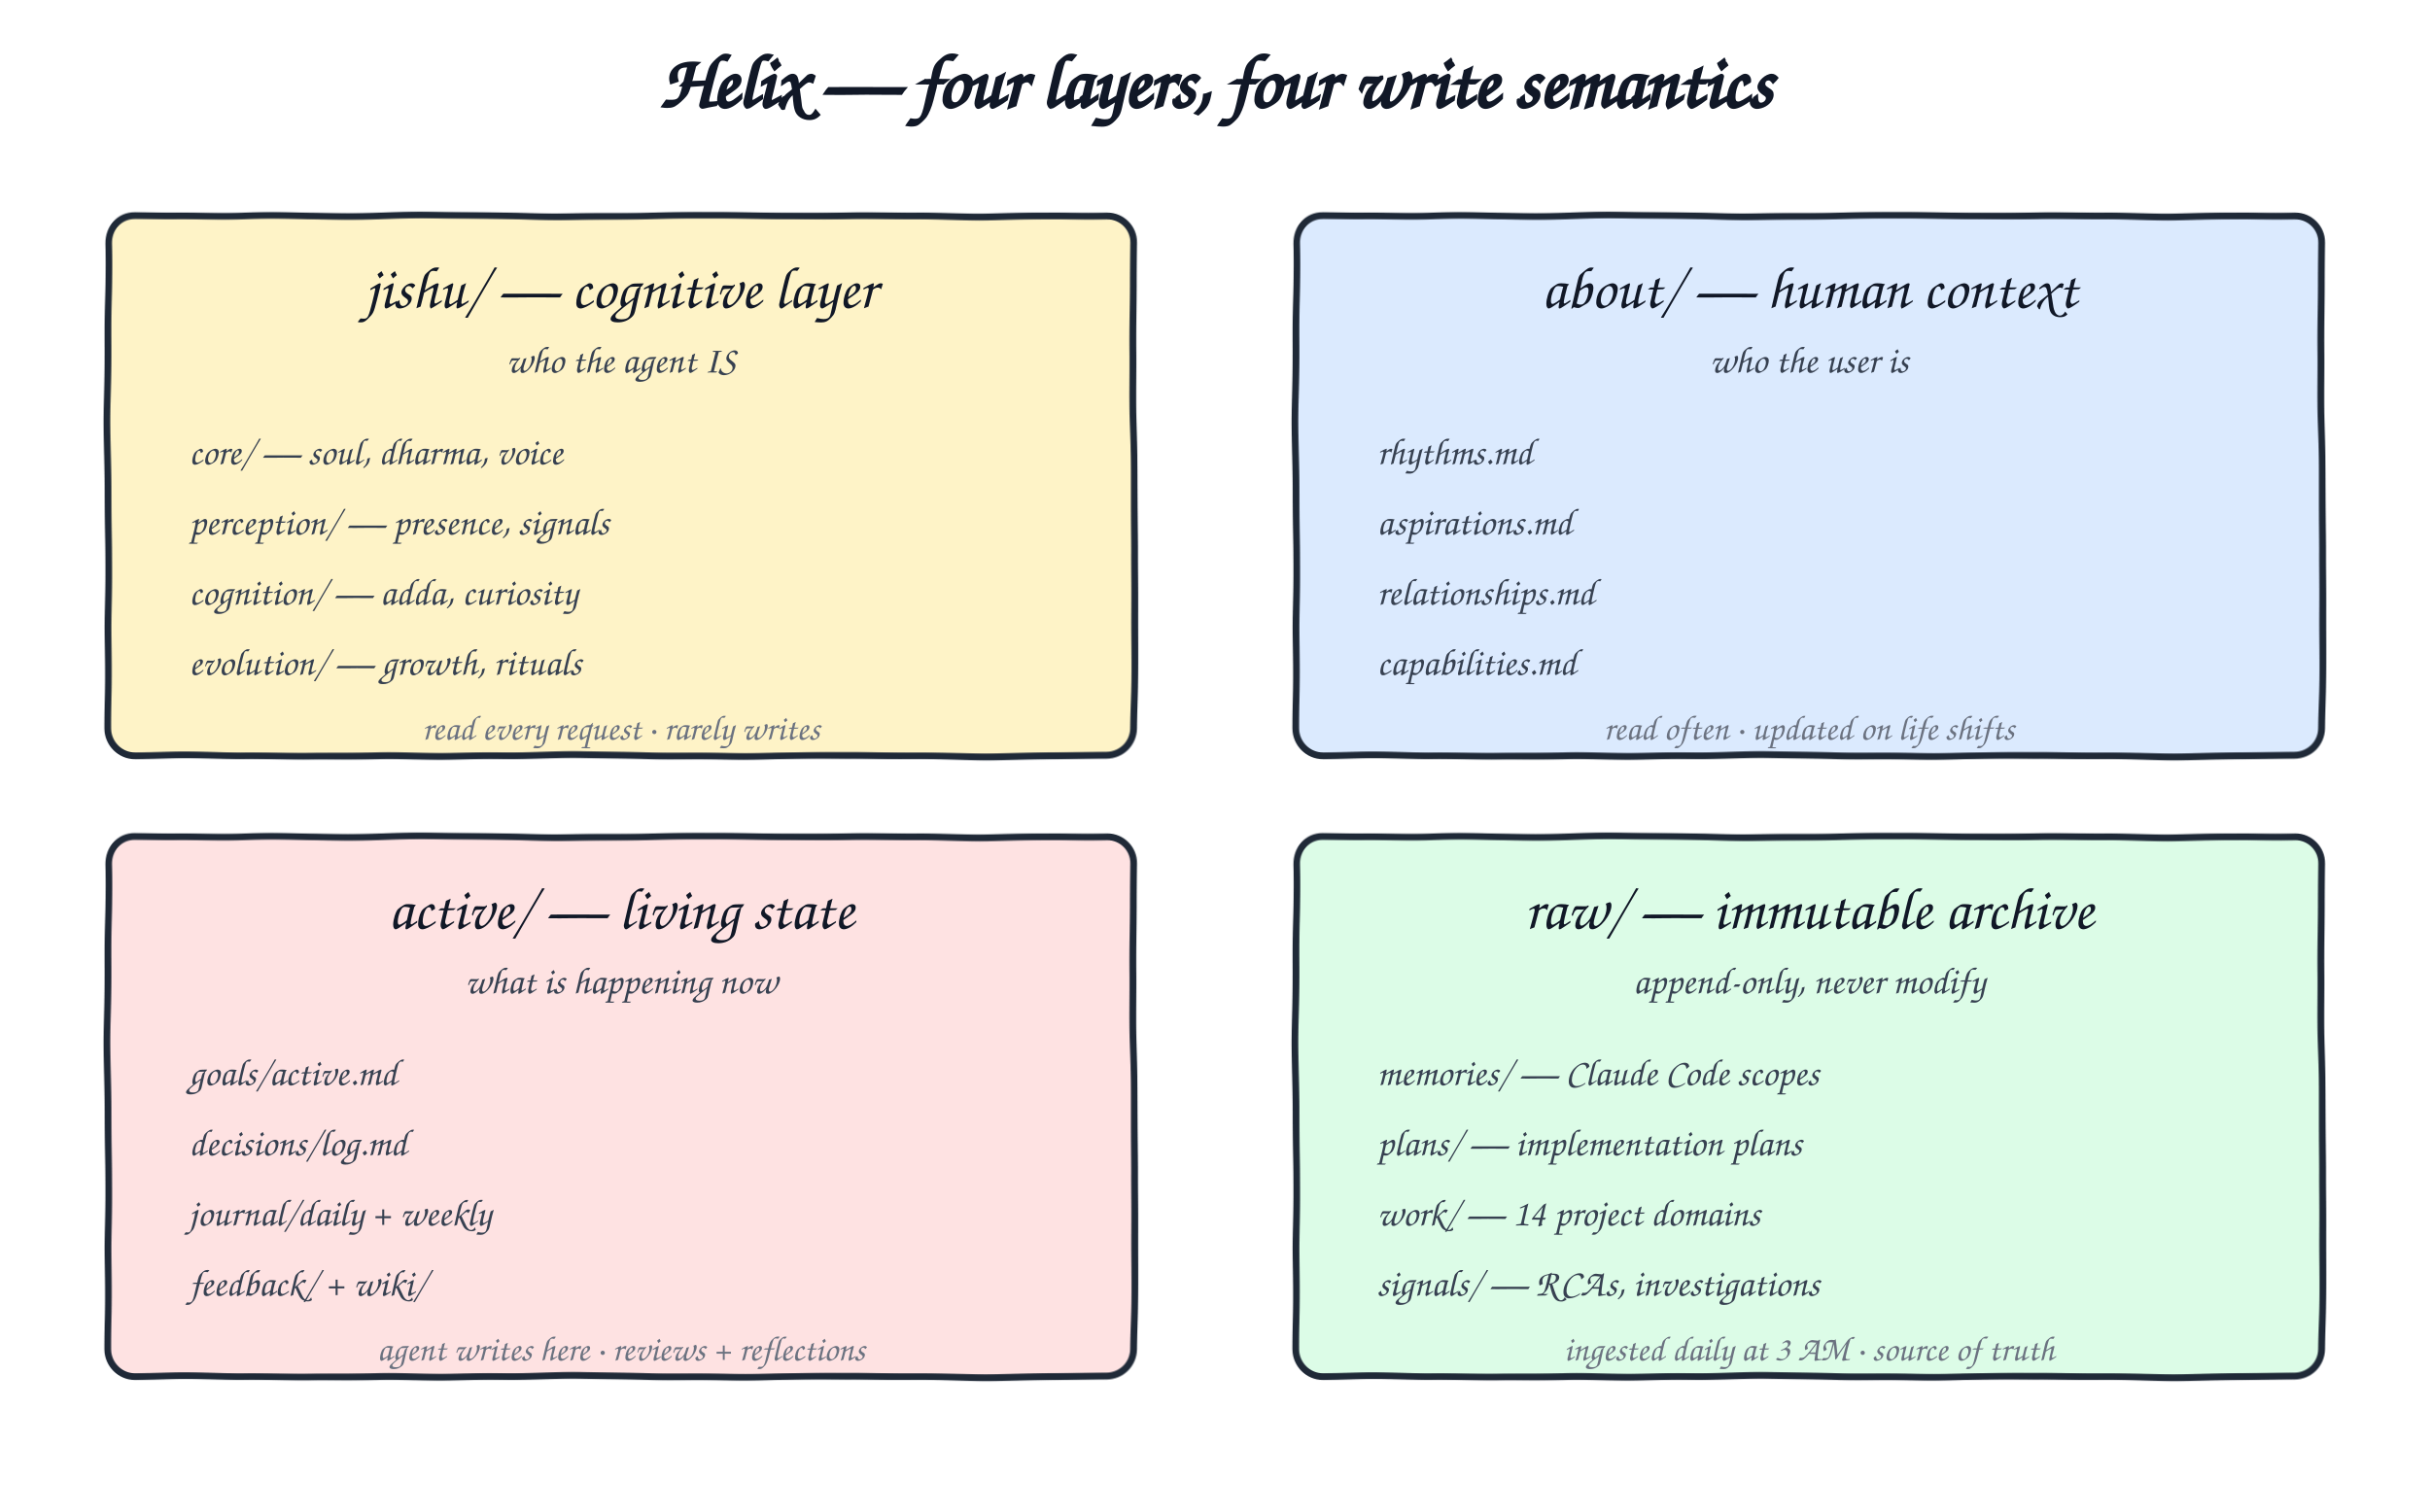
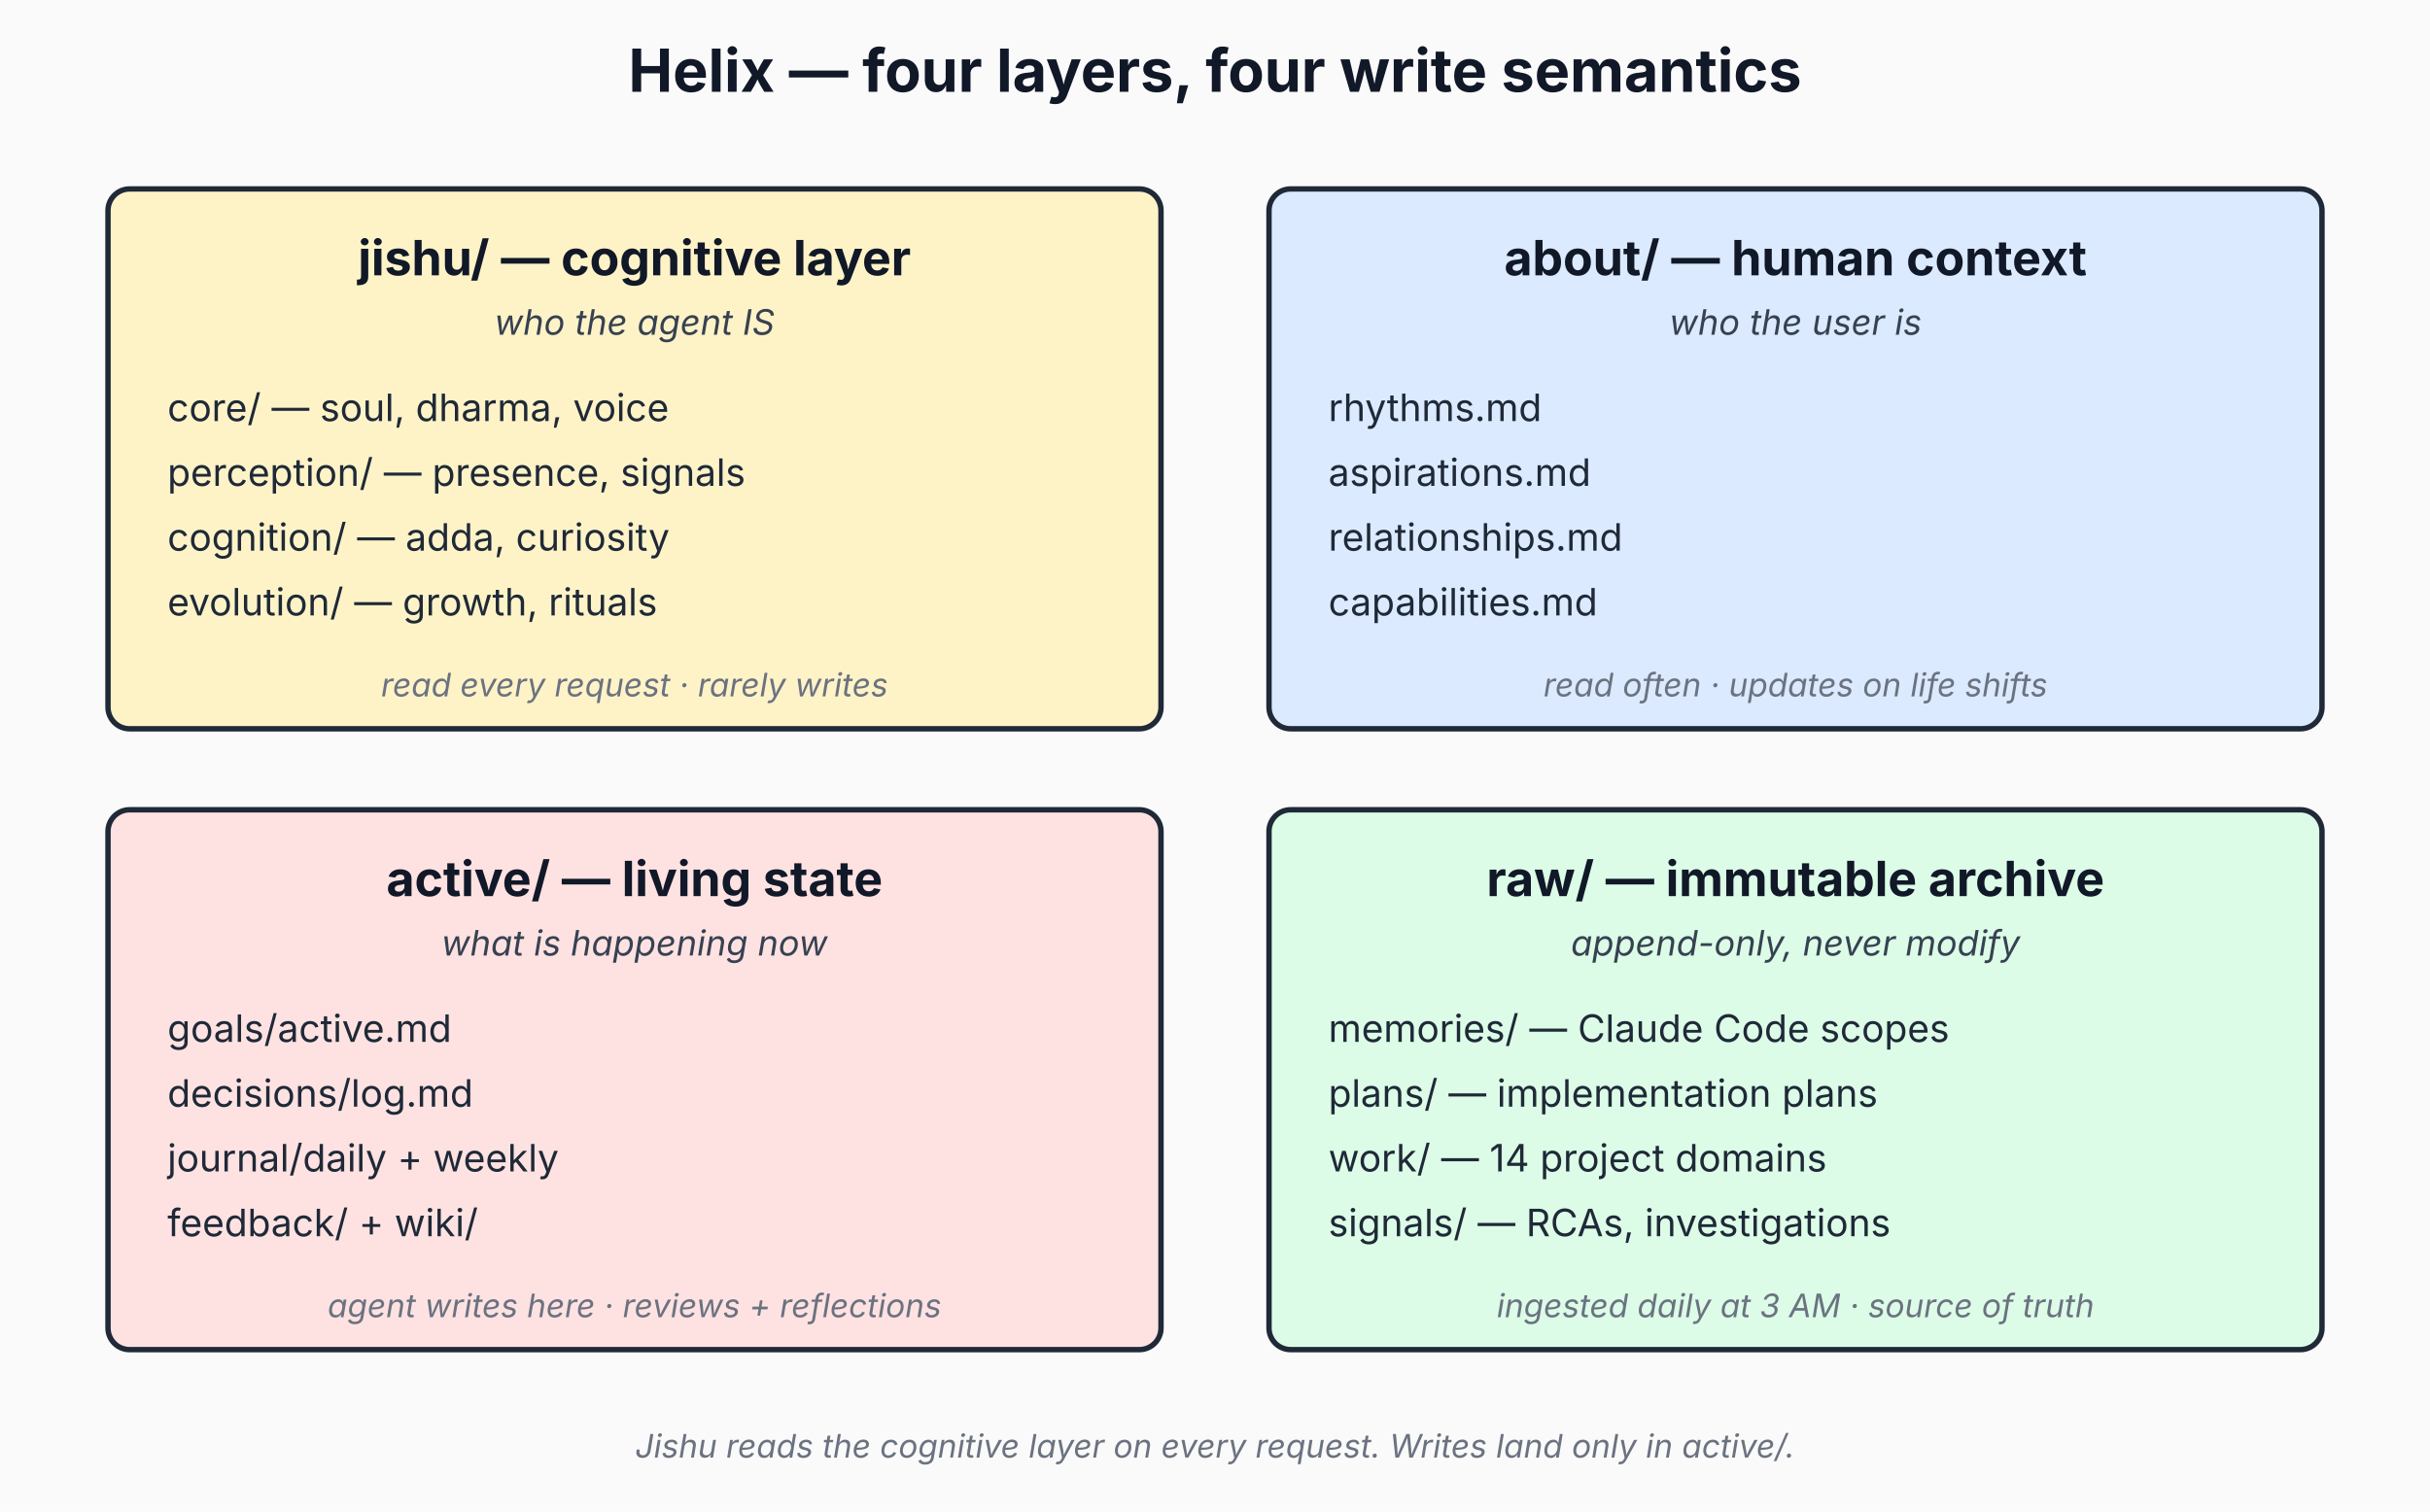
- <svg xmlns="http://www.w3.org/2000/svg" viewBox="0 0 900 560" font-family="'Caveat','Comic Sans MS',cursive" font-size="18">
-   <defs>
-     <filter id="sketch" x="-5%" y="-5%" width="110%" height="110%">
-       <feTurbulence type="fractalNoise" baseFrequency="0.02" numOctaves="2" seed="3" />
-       <feDisplacementMap in="SourceGraphic" scale="2" />
-     </filter>
-     <style>
-       .box { fill: none; stroke: #1f2937; stroke-width: 2.5; filter: url(#sketch); }
-       .cognitive { fill: #fef3c7; }
-       .active    { fill: #fee2e2; }
-       .about     { fill: #dbeafe; }
-       .raw       { fill: #dcfce7; }
-       .label     { fill: #111827; font-weight: 600; }
-       .sub       { fill: #374151; font-size: 14px; }
-       .tag       { fill: #6b7280; font-size: 13px; font-style: italic; }
-       .title     { font-size: 28px; fill: #111827; font-weight: 700; }
-     </style>
-   </defs>
-   <text x="450" y="40" text-anchor="middle" class="title">Helix — four layers, four write semantics</text>
-   <g transform="translate(40,80)">
-     <rect class="cognitive" x="0" y="0" width="380" height="200" rx="10" filter="url(#sketch)" />
-     <rect class="box" x="0" y="0" width="380" height="200" rx="10" />
-     <text x="190" y="34" text-anchor="middle" class="label" font-size="22">jishu/ — cognitive layer</text>
-     <text x="190" y="58" text-anchor="middle" class="sub">who the agent IS</text>
-     <text x="30" y="92" class="sub">core/ — soul, dharma, voice</text>
-     <text x="30" y="118" class="sub">perception/ — presence, signals</text>
-     <text x="30" y="144" class="sub">cognition/ — adda, curiosity</text>
-     <text x="30" y="170" class="sub">evolution/ — growth, rituals</text>
-     <text x="190" y="194" text-anchor="middle" class="tag">read every request · rarely writes</text>
+ <svg xmlns="http://www.w3.org/2000/svg" width="900" height="560" viewBox="0 0 900 560" font-family="ui-sans-serif, system-ui, -apple-system, 'Inter', sans-serif">
+   <style>
+     .bg     { fill: #fafafa; }
+     .box    { fill: none; stroke: #1f2937; stroke-width: 2; }
+     .cog    { fill: #fef3c7; }
+     .ab     { fill: #dbeafe; }
+     .act    { fill: #fee2e2; }
+     .raw    { fill: #dcfce7; }
+     .title  { font-size: 22px; fill: #111827; font-weight: 700; }
+     .h      { font-size: 18px; fill: #111827; font-weight: 700; }
+     .s      { font-size: 13px; fill: #374151; font-style: italic; }
+     .li     { font-size: 14px; fill: #1f2937; }
+     .tag    { font-size: 12px; fill: #6b7280; font-style: italic; }
+   </style>
+   <rect class="bg" x="0" y="0" width="900" height="560" />
+   <text x="450" y="34" text-anchor="middle" class="title">Helix — four layers, four write semantics</text>
+   <g transform="translate(40,70)">
+     <rect class="cog" x="0" y="0" width="390" height="200" rx="8" />
+     <rect class="box" x="0" y="0" width="390" height="200" rx="8" />
+     <text x="195" y="32" text-anchor="middle" class="h">jishu/ — cognitive layer</text>
+     <text x="195" y="54" text-anchor="middle" class="s">who the agent IS</text>
+     <text x="22" y="86" class="li">core/ — soul, dharma, voice</text>
+     <text x="22" y="110" class="li">perception/ — presence, signals</text>
+     <text x="22" y="134" class="li">cognition/ — adda, curiosity</text>
+     <text x="22" y="158" class="li">evolution/ — growth, rituals</text>
+     <text x="195" y="188" text-anchor="middle" class="tag">read every request · rarely writes</text>
  </g>
-   <g transform="translate(480,80)">
-     <rect class="about" x="0" y="0" width="380" height="200" rx="10" filter="url(#sketch)" />
-     <rect class="box" x="0" y="0" width="380" height="200" rx="10" />
-     <text x="190" y="34" text-anchor="middle" class="label" font-size="22">about/ — human context</text>
-     <text x="190" y="58" text-anchor="middle" class="sub">who the user is</text>
-     <text x="30" y="92" class="sub">rhythms.md</text>
-     <text x="30" y="118" class="sub">aspirations.md</text>
-     <text x="30" y="144" class="sub">relationships.md</text>
-     <text x="30" y="170" class="sub">capabilities.md</text>
-     <text x="190" y="194" text-anchor="middle" class="tag">read often · updated on life shifts</text>
+   <g transform="translate(470,70)">
+     <rect class="ab" x="0" y="0" width="390" height="200" rx="8" />
+     <rect class="box" x="0" y="0" width="390" height="200" rx="8" />
+     <text x="195" y="32" text-anchor="middle" class="h">about/ — human context</text>
+     <text x="195" y="54" text-anchor="middle" class="s">who the user is</text>
+     <text x="22" y="86" class="li">rhythms.md</text>
+     <text x="22" y="110" class="li">aspirations.md</text>
+     <text x="22" y="134" class="li">relationships.md</text>
+     <text x="22" y="158" class="li">capabilities.md</text>
+     <text x="195" y="188" text-anchor="middle" class="tag">read often · updates on life shifts</text>
  </g>
-   <g transform="translate(40,310)">
-     <rect class="active" x="0" y="0" width="380" height="200" rx="10" filter="url(#sketch)" />
-     <rect class="box" x="0" y="0" width="380" height="200" rx="10" />
-     <text x="190" y="34" text-anchor="middle" class="label" font-size="22">active/ — living state</text>
-     <text x="190" y="58" text-anchor="middle" class="sub">what is happening now</text>
-     <text x="30" y="92" class="sub">goals/active.md</text>
-     <text x="30" y="118" class="sub">decisions/log.md</text>
-     <text x="30" y="144" class="sub">journal/daily + weekly</text>
-     <text x="30" y="170" class="sub">feedback/ + wiki/</text>
-     <text x="190" y="194" text-anchor="middle" class="tag">agent writes here · reviews + reflections</text>
+   <g transform="translate(40,300)">
+     <rect class="act" x="0" y="0" width="390" height="200" rx="8" />
+     <rect class="box" x="0" y="0" width="390" height="200" rx="8" />
+     <text x="195" y="32" text-anchor="middle" class="h">active/ — living state</text>
+     <text x="195" y="54" text-anchor="middle" class="s">what is happening now</text>
+     <text x="22" y="86" class="li">goals/active.md</text>
+     <text x="22" y="110" class="li">decisions/log.md</text>
+     <text x="22" y="134" class="li">journal/daily + weekly</text>
+     <text x="22" y="158" class="li">feedback/ + wiki/</text>
+     <text x="195" y="188" text-anchor="middle" class="tag">agent writes here · reviews + reflections</text>
  </g>
-   <g transform="translate(480,310)">
-     <rect class="raw" x="0" y="0" width="380" height="200" rx="10" filter="url(#sketch)" />
-     <rect class="box" x="0" y="0" width="380" height="200" rx="10" />
-     <text x="190" y="34" text-anchor="middle" class="label" font-size="22">raw/ — immutable archive</text>
-     <text x="190" y="58" text-anchor="middle" class="sub">append-only, never modify</text>
-     <text x="30" y="92" class="sub">memories/ — Claude Code scopes</text>
-     <text x="30" y="118" class="sub">plans/ — implementation plans</text>
-     <text x="30" y="144" class="sub">work/ — 14 project domains</text>
-     <text x="30" y="170" class="sub">signals/ — RCAs, investigations</text>
-     <text x="190" y="194" text-anchor="middle" class="tag">ingested daily at 3 AM · source of truth</text>
+   <g transform="translate(470,300)">
+     <rect class="raw" x="0" y="0" width="390" height="200" rx="8" />
+     <rect class="box" x="0" y="0" width="390" height="200" rx="8" />
+     <text x="195" y="32" text-anchor="middle" class="h">raw/ — immutable archive</text>
+     <text x="195" y="54" text-anchor="middle" class="s">append-only, never modify</text>
+     <text x="22" y="86" class="li">memories/ — Claude Code scopes</text>
+     <text x="22" y="110" class="li">plans/ — implementation plans</text>
+     <text x="22" y="134" class="li">work/ — 14 project domains</text>
+     <text x="22" y="158" class="li">signals/ — RCAs, investigations</text>
+     <text x="195" y="188" text-anchor="middle" class="tag">ingested daily at 3 AM · source of truth</text>
  </g>
+   <text x="450" y="540" text-anchor="middle" class="tag">Jishu reads the cognitive layer on every request. Writes land only in active/.</text>
</svg>
